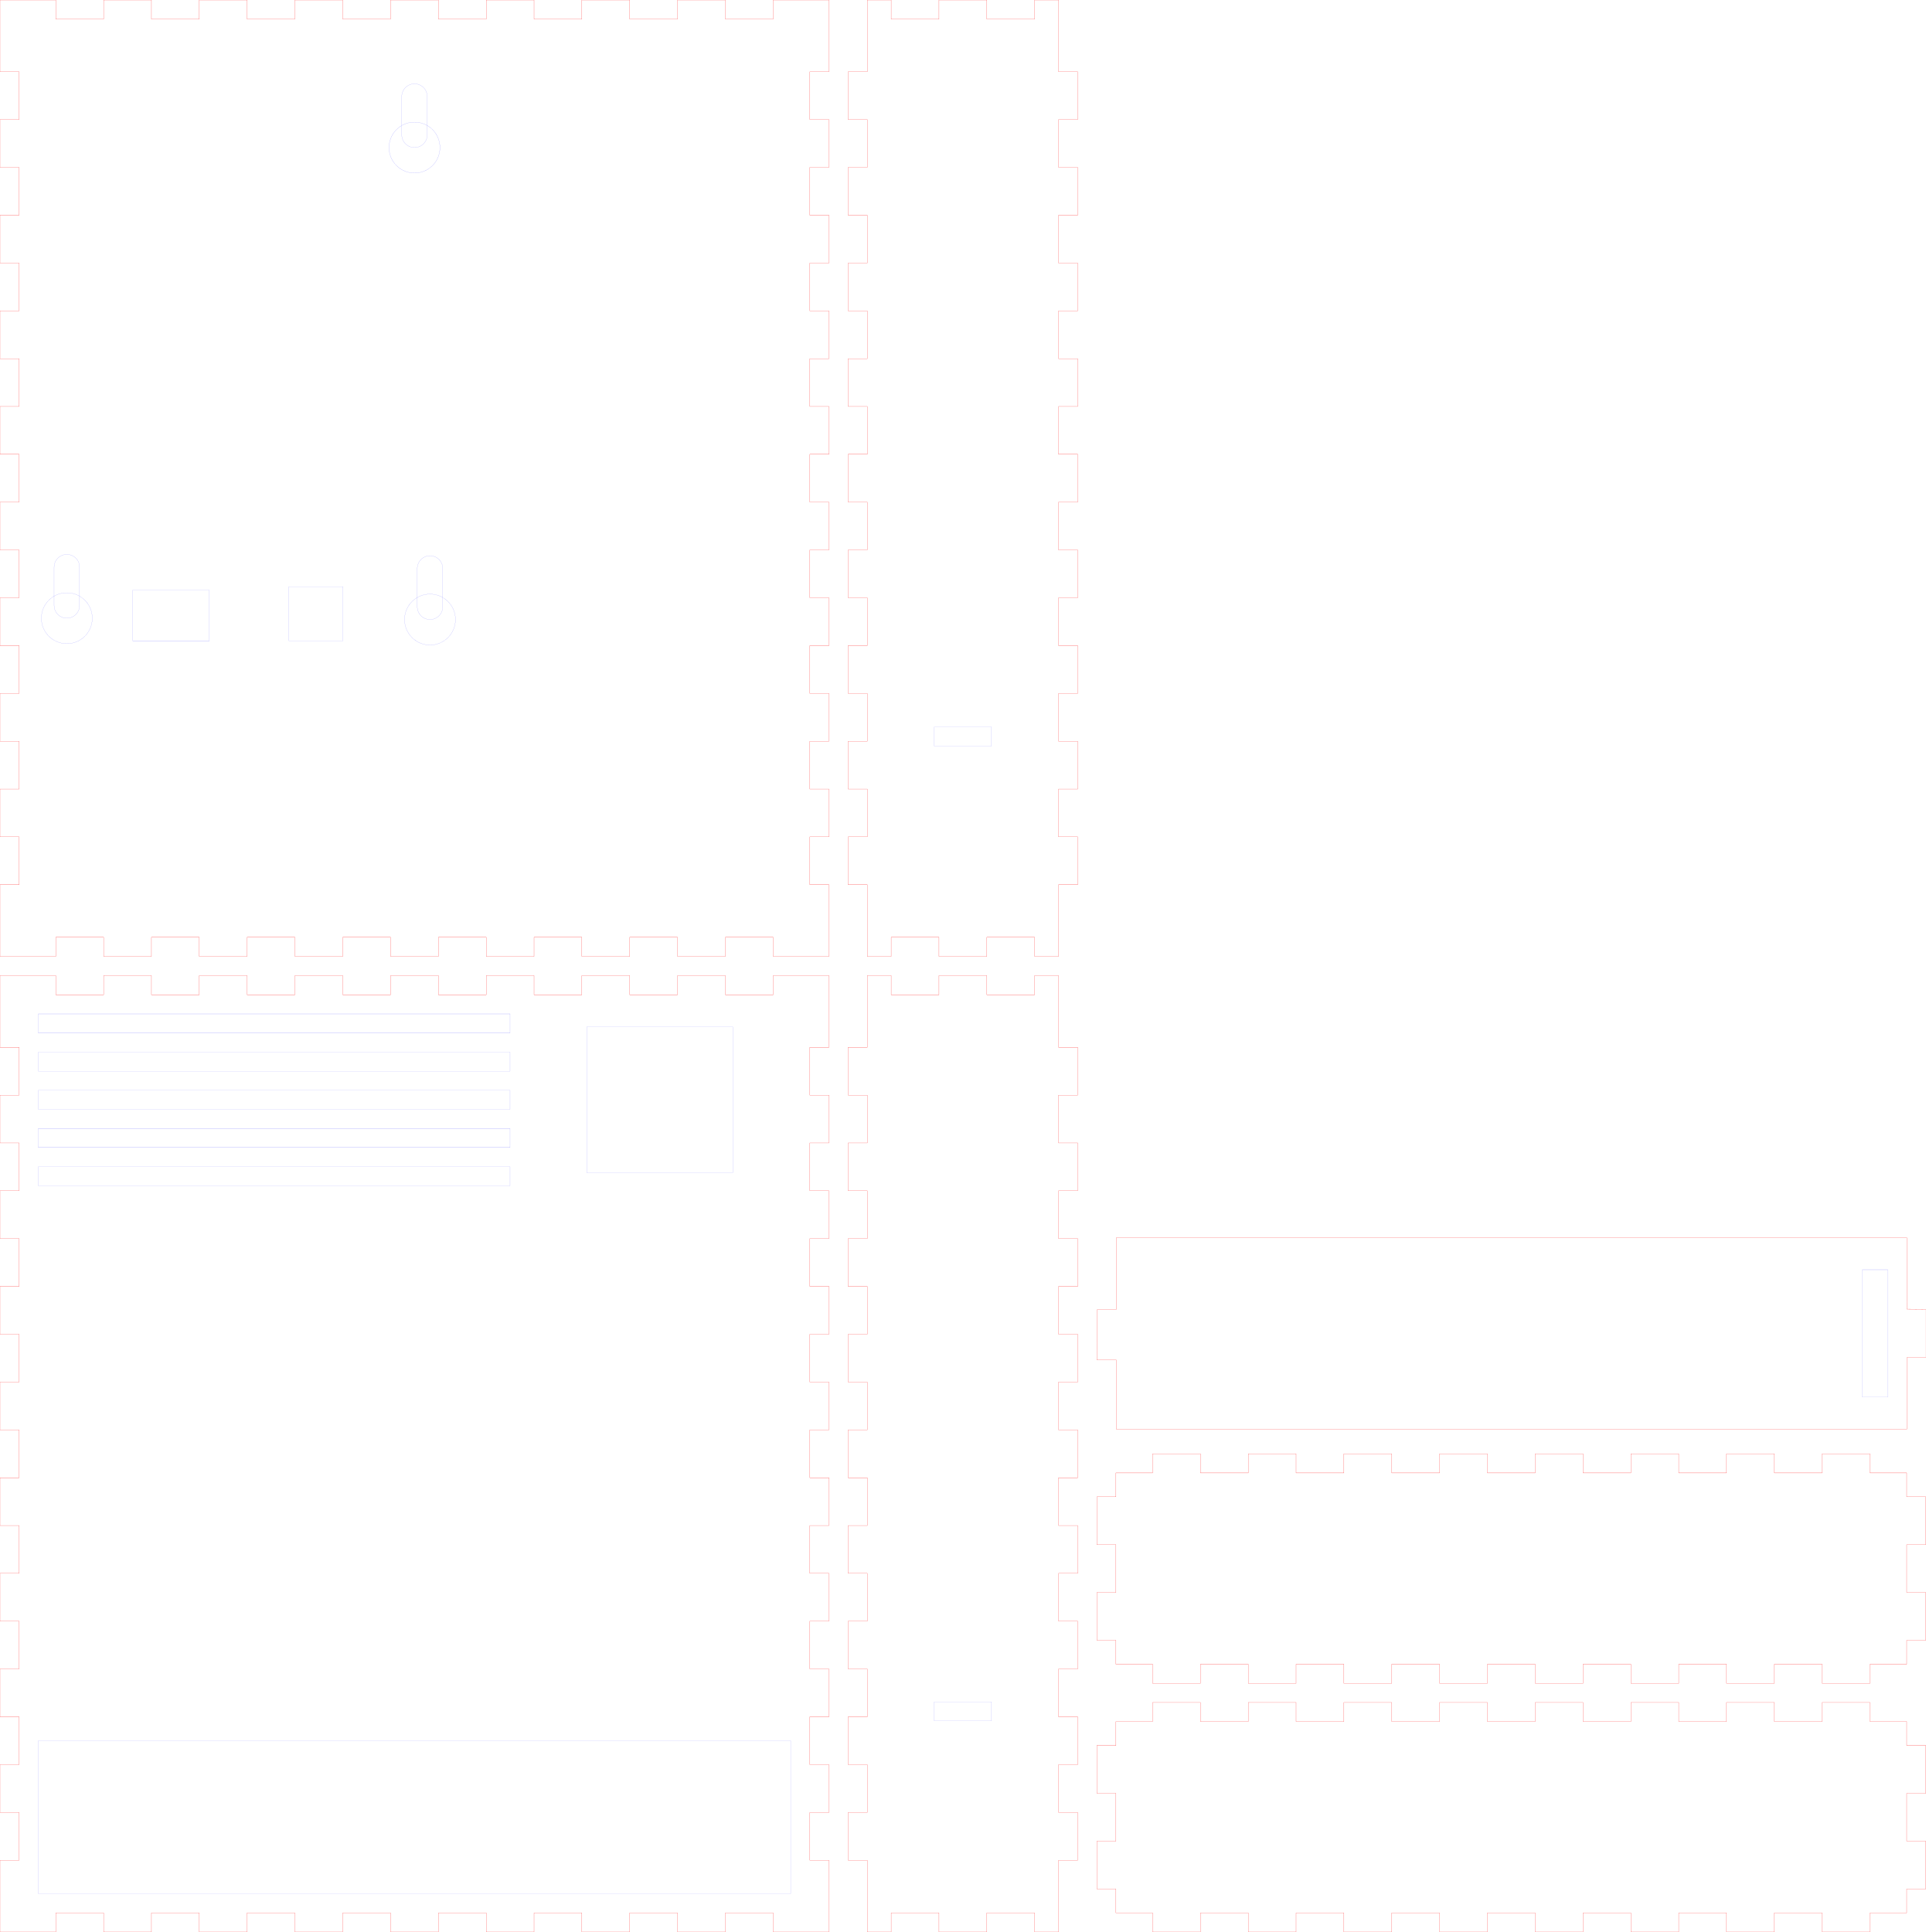
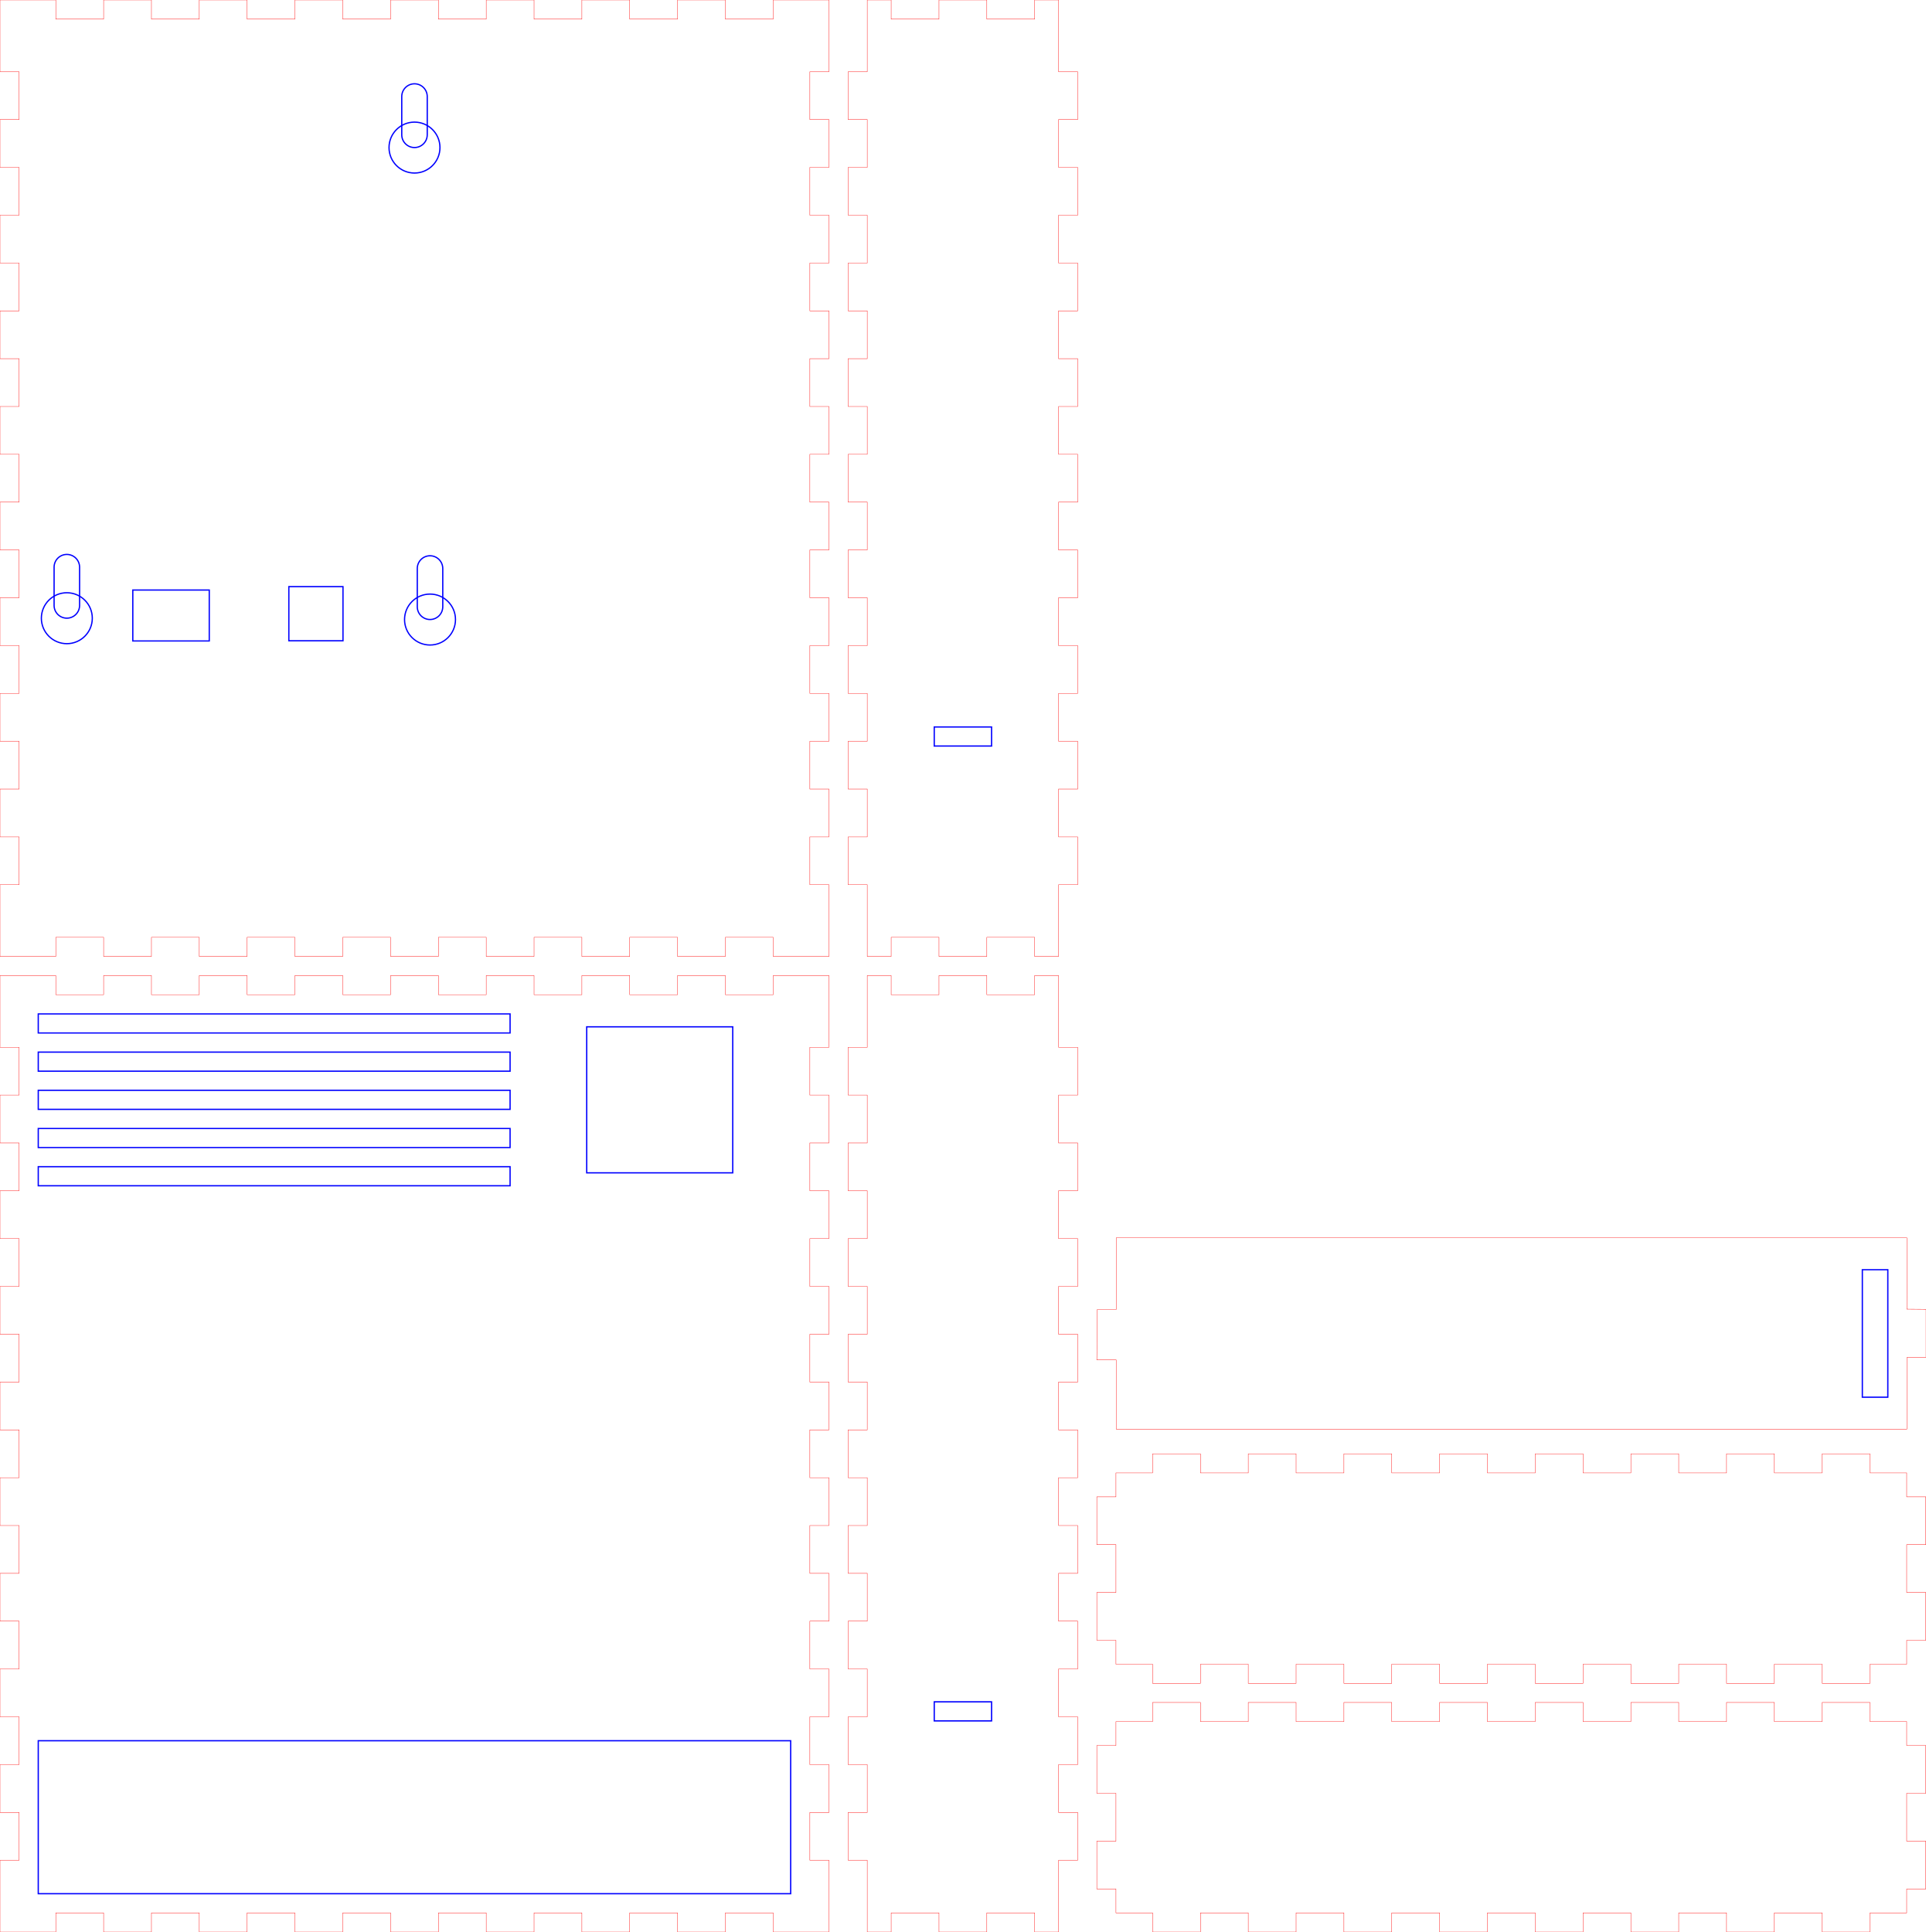
<svg xmlns="http://www.w3.org/2000/svg" width="302mm" height="303mm" viewBox="0 0 302 303" version="1.1" preserveAspectRatio="xMidYMid meet" id="svg9">
  <defs id="defs13" />
  <g id="svgGroup" stroke-linecap="round" fill-rule="evenodd" font-size="9pt" stroke="#000" stroke-width="0.25mm" fill="none" style="stroke:#000;stroke-width:0.25mm;fill:none">
-     <path d="m 0,153 v 11.25 h 3 v 7.5 H 0 v 7.5 h 3 v 7.5 H 0 v 7.5 h 3 v 7.5 H 0 v 7.5 h 3 v 7.5 H 0 v 7.5 h 3 v 7.5 H 0 v 7.5 h 3 v 7.5 H 0 v 7.5 h 3 v 7.5 H 0 v 7.5 h 3 v 7.5 H 0 v 7.5 h 3 v 7.5 H 0 v 7.5 3.75 h 8.75 v -3 h 7.5 v 3 h 7.5 v -3 h 7.5 v 3 h 7.5 v -3 h 7.5 v 3 h 7.5 v -3 h 7.5 v 3 h 7.5 v -3 h 7.5 v 3 h 7.5 v -3 h 7.5 v 3 h 7.5 v -3 h 7.5 v 3 h 7.5 v -3 h 7.5 v 3 H 130 v -11.25 h -3 v -7.5 h 3 v -7.5 h -3 v -7.5 h 3 v -7.5 h -3 v -7.5 h 3 v -7.5 h -3 v -7.5 h 3 v -7.5 h -3 v -7.5 h 3 v -7.5 h -3 v -7.5 h 3 v -7.5 h -3 v -7.5 h 3 v -7.5 h -3 v -7.5 h 3 v -7.5 h -3 v -7.5 h 3 v -7.5 -3.75 h -8.75 v 3 h -7.5 v -3 h -7.5 v 3 h -7.5 v -3 h -7.5 v 3 h -7.5 v -3 h -7.5 v 3 h -7.5 v -3 h -7.5 v 3 h -7.5 v -3 h -7.5 v 3 h -7.5 v -3 h -7.5 v 3 h -7.5 v -3 h -7.5 v 3 h -7.5 v -3 z" id="front_outsideCutPath" stroke="#FF0000" stroke-width="0.1" style="stroke:#ff0000;stroke-width:0.1" vector-effect="non-scaling-stroke" />
-     <path d="m 136,153 v 11.25 h -3 v 7.5 h 3 v 7.5 h -3 v 7.5 h 3 v 7.5 h -3 v 7.5 h 3 v 7.5 h -3 v 7.5 h 3 v 7.5 h -3 v 7.5 h 3 v 7.5 h -3 v 7.5 h 3 v 7.5 h -3 v 7.5 h 3 v 7.5 h -3 v 7.5 h 3 v 7.5 h -3 v 7.5 h 3 v 7.5 3.75 h 3.75 v -3 h 7.5 v 3 h 7.5 v -3 h 7.5 v 3 H 166 v -11.25 h 3 v -7.5 h -3 v -7.5 h 3 v -7.5 h -3 v -7.5 h 3 v -7.5 h -3 v -7.5 h 3 v -7.5 h -3 v -7.5 h 3 v -7.5 h -3 v -7.5 h 3 v -7.5 h -3 v -7.5 h 3 v -7.5 h -3 v -7.5 h 3 v -7.5 h -3 v -7.5 h 3 v -7.5 h -3 v -7.5 -3.75 h -3.75 v 3 h -7.5 v -3 h -7.5 v 3 h -7.5 v -3 z" id="left_outsideCutPath" stroke="#FF0000" stroke-width="0.1" style="stroke:#ff0000;stroke-width:0.1" vector-effect="non-scaling-stroke" />
-     <path d="m 175,270 v 3.75 h -3 v 7.5 h 3 v 7.5 h -3 v 7.5 h 3 V 300 h 5.75 v 3 h 7.5 v -3 h 7.5 v 3 h 7.5 v -3 h 7.5 v 3 h 7.5 v -3 h 7.5 v 3 h 7.5 v -3 h 7.5 v 3 h 7.5 v -3 h 7.5 v 3 h 7.5 v -3 h 7.5 v 3 h 7.5 v -3 h 7.5 v 3 h 7.5 v -3 H 299 v -3.75 h 3 v -7.5 h -3 v -7.5 h 3 v -7.5 h -3 V 270 h -5.75 v -3 h -7.5 v 3 h -7.5 v -3 h -7.5 v 3 h -7.5 v -3 h -7.5 v 3 h -7.5 v -3 h -7.5 v 3 h -7.5 v -3 h -7.5 v 3 h -7.5 v -3 h -7.5 v 3 h -7.5 v -3 h -7.5 v 3 h -7.5 v -3 h -7.5 v 3 z" id="top_outsideCutPath" stroke="#FF0000" stroke-width="0.1" style="stroke:#ff0000;stroke-width:0.1" vector-effect="non-scaling-stroke" />
-     <path d="m 0,0 v 11.25 h 3 v 7.5 H 0 v 7.5 h 3 v 7.5 H 0 v 7.5 h 3 v 7.5 H 0 v 7.5 h 3 v 7.5 H 0 v 7.5 h 3 v 7.5 H 0 v 7.5 h 3 v 7.5 H 0 v 7.5 h 3 v 7.5 H 0 v 7.5 h 3 v 7.5 H 0 v 7.5 h 3 v 7.5 H 0 v 7.5 3.75 h 8.75 v -3 h 7.5 v 3 h 7.5 v -3 h 7.5 v 3 h 7.5 v -3 h 7.5 v 3 h 7.5 v -3 h 7.5 v 3 h 7.5 v -3 h 7.5 v 3 h 7.5 v -3 h 7.5 v 3 h 7.5 v -3 h 7.5 v 3 h 7.5 v -3 h 7.5 v 3 H 130 v -11.25 h -3 v -7.5 h 3 v -7.5 h -3 v -7.5 h 3 v -7.5 h -3 v -7.5 h 3 v -7.5 h -3 v -7.5 h 3 v -7.5 h -3 v -7.5 h 3 v -7.5 h -3 v -7.5 h 3 v -7.5 h -3 v -7.5 h 3 v -7.5 h -3 v -7.5 h 3 v -7.5 h -3 v -7.5 h 3 V 3.75 0 h -8.75 v 3 h -7.5 V 0 h -7.5 v 3 h -7.5 V 0 h -7.5 v 3 h -7.5 V 0 h -7.5 v 3 h -7.5 V 0 h -7.5 v 3 h -7.5 V 0 h -7.5 v 3 h -7.5 V 0 h -7.5 v 3 h -7.5 V 0 h -7.5 V 3 H 8.75 V 0 Z" id="back_outsideCutPath" stroke="#FF0000" stroke-width="0.1" style="stroke:#ff0000;stroke-width:0.1" vector-effect="non-scaling-stroke" />
-     <path d="m 136,0 v 11.25 h -3 v 7.5 h 3 v 7.5 h -3 v 7.5 h 3 v 7.5 h -3 v 7.5 h 3 v 7.5 h -3 v 7.5 h 3 v 7.5 h -3 v 7.5 h 3 v 7.5 h -3 v 7.5 h 3 v 7.5 h -3 v 7.5 h 3 v 7.5 h -3 v 7.5 h 3 v 7.5 h -3 v 7.5 h 3 v 7.5 3.75 h 3.75 v -3 h 7.5 v 3 h 7.5 v -3 h 7.5 v 3 H 166 v -11.25 h 3 v -7.5 h -3 v -7.5 h 3 v -7.5 h -3 v -7.5 h 3 v -7.5 h -3 v -7.5 h 3 v -7.5 h -3 v -7.5 h 3 v -7.5 h -3 v -7.5 h 3 v -7.5 h -3 v -7.5 h 3 v -7.5 h -3 v -7.5 h 3 v -7.5 h -3 v -7.5 h 3 v -7.5 h -3 V 3.75 0 h -3.75 v 3 h -7.5 V 0 h -7.5 v 3 h -7.5 V 0 Z" id="right_outsideCutPath" stroke="#FF0000" stroke-width="0.1" style="stroke:#ff0000;stroke-width:0.1" vector-effect="non-scaling-stroke" />
-     <path d="m 175,231 v 3.75 h -3 v 7.5 h 3 v 7.5 h -3 v 7.5 h 3 V 261 h 5.75 v 3 h 7.5 v -3 h 7.5 v 3 h 7.5 v -3 h 7.5 v 3 h 7.5 v -3 h 7.5 v 3 h 7.5 v -3 h 7.5 v 3 h 7.5 v -3 h 7.5 v 3 h 7.5 v -3 h 7.5 v 3 h 7.5 v -3 h 7.5 v 3 h 7.5 v -3 H 299 v -3.75 h 3 v -7.5 h -3 v -7.5 h 3 v -7.5 h -3 V 231 h -5.75 v -3 h -7.5 v 3 h -7.5 v -3 h -7.5 v 3 h -7.5 v -3 h -7.5 v 3 h -7.5 v -3 h -7.5 v 3 h -7.5 v -3 h -7.5 v 3 h -7.5 v -3 h -7.5 v 3 h -7.5 v -3 h -7.5 v 3 h -7.5 v -3 h -7.5 v 3 z" id="bottom_outsideCutPath" stroke="#FF0000" stroke-width="0.1" style="stroke:#ff0000;stroke-width:0.1" vector-effect="non-scaling-stroke" />
-     <rect style="fill-opacity:0;fill-rule:evenodd;stroke:#0000ff;stroke-width:0.01;stroke-dasharray:none;stroke-opacity:1;paint-order:normal" id="right_hole" width="8.99" height="2.99" x="146.505" y="114.015" />
-     <rect style="fill-opacity:0;fill-rule:evenodd;stroke:#0000ff;stroke-width:0.01;stroke-dasharray:none;stroke-opacity:1;paint-order:normal" id="left_hole" width="8.99" height="2.99" x="146.505" y="266.905" />
-     <rect style="fill-opacity:0;fill-rule:evenodd;stroke:#0000ff;stroke-width:0.01;stroke-dasharray:none;stroke-opacity:1;paint-order:normal" id="led_hole" width="117.99" height="23.99" x="6" y="273.005" />
-     <g id="g11687" transform="translate(-0.01400838,-22.21959)">
-       <rect style="fill-opacity:0;fill-rule:evenodd;stroke:#0000ff;stroke-width:0.01;stroke-dasharray:none;stroke-opacity:1;paint-order:normal" id="rect11620" width="73.99" height="2.99" x="6.014" y="181.234" ry="0" />
-       <rect style="fill-opacity:0;fill-rule:evenodd;stroke:#0000ff;stroke-width:0.01;stroke-dasharray:none;stroke-opacity:1;paint-order:normal" id="rect11691" width="73.99" height="2.99" x="6.014" y="187.224" ry="0" />
-       <rect style="fill-opacity:0;fill-rule:evenodd;stroke:#0000ff;stroke-width:0.01;stroke-dasharray:none;stroke-opacity:1;paint-order:normal" id="rect11693" width="73.99" height="2.99" x="6.014" y="193.214" ry="0" />
-       <rect style="fill-opacity:0;fill-rule:evenodd;stroke:#0000ff;stroke-width:0.01;stroke-dasharray:none;stroke-opacity:1;paint-order:normal" id="rect11695" width="73.99" height="2.99" x="6.014" y="199.204" ry="0" />
-       <rect style="fill-opacity:0;fill-rule:evenodd;stroke:#0000ff;stroke-width:0.01;stroke-dasharray:none;stroke-opacity:1;paint-order:normal" id="rect11697" width="73.99" height="2.99" x="6.014" y="205.194" ry="0" />
+     <path d="m 0,153 v 11.25 h 3 v 7.5 H 0 v 7.5 h 3 v 7.5 H 0 v 7.5 h 3 v 7.5 H 0 v 7.5 h 3 v 7.5 H 0 v 7.5 h 3 v 7.5 H 0 v 7.5 h 3 v 7.5 H 0 v 7.5 h 3 v 7.5 H 0 v 7.5 h 3 v 7.5 H 0 v 7.5 h 3 v 7.5 H 0 v 7.5 3.75 h 8.75 v -3 h 7.5 v 3 h 7.5 v -3 h 7.5 v 3 h 7.5 v -3 h 7.5 v 3 h 7.5 v -3 h 7.5 v 3 h 7.5 v -3 h 7.5 v 3 h 7.5 v -3 h 7.5 v 3 h 7.5 v -3 h 7.5 v 3 h 7.5 v -3 h 7.5 v 3 H 130 v -11.25 h -3 v -7.5 h 3 v -7.5 h -3 v -7.5 h 3 v -7.5 h -3 v -7.5 h 3 v -7.5 h -3 v -7.5 h 3 v -7.5 h -3 v -7.5 h 3 v -7.5 h -3 v -7.5 h 3 v -7.5 h -3 v -7.5 h 3 v -7.5 h -3 v -7.5 h 3 v -7.5 h -3 v -7.5 h 3 v -7.5 -3.75 h -8.75 v 3 h -7.5 v -3 h -7.5 v 3 h -7.5 v -3 h -7.5 v 3 h -7.5 v -3 h -7.5 v 3 h -7.5 v -3 h -7.5 v 3 h -7.5 v -3 h -7.5 v 3 h -7.5 v -3 h -7.5 v 3 h -7.5 v -3 h -7.5 v 3 h -7.5 v -3 z" id="front_outsideCutPath" stroke="#FF0000" stroke-width="0.1" style="stroke:#ff0000;stroke-width:0.2;stroke-dasharray:none" vector-effect="non-scaling-stroke" />
+     <path d="m 136,153 v 11.25 h -3 v 7.5 h 3 v 7.5 h -3 v 7.5 h 3 v 7.5 h -3 v 7.5 h 3 v 7.5 h -3 v 7.5 h 3 v 7.5 h -3 v 7.5 h 3 v 7.5 h -3 v 7.5 h 3 v 7.5 h -3 v 7.5 h 3 v 7.5 h -3 v 7.5 h 3 v 7.5 h -3 v 7.5 h 3 v 7.5 3.75 h 3.75 v -3 h 7.5 v 3 h 7.5 v -3 h 7.5 v 3 H 166 v -11.25 h 3 v -7.5 h -3 v -7.5 h 3 v -7.5 h -3 v -7.5 h 3 v -7.5 h -3 v -7.5 h 3 v -7.5 h -3 v -7.5 h 3 v -7.5 h -3 v -7.5 h 3 v -7.5 h -3 v -7.5 h 3 v -7.5 h -3 v -7.5 h 3 v -7.5 h -3 v -7.5 h 3 v -7.5 h -3 v -7.5 -3.75 h -3.75 v 3 h -7.5 v -3 h -7.5 v 3 h -7.5 v -3 z" id="left_outsideCutPath" stroke="#FF0000" stroke-width="0.1" style="stroke:#ff0000;stroke-width:0.2;stroke-dasharray:none" vector-effect="non-scaling-stroke" />
+     <path d="m 175,270 v 3.75 h -3 v 7.5 h 3 v 7.5 h -3 v 7.5 h 3 V 300 h 5.75 v 3 h 7.5 v -3 h 7.5 v 3 h 7.5 v -3 h 7.5 v 3 h 7.5 v -3 h 7.5 v 3 h 7.5 v -3 h 7.5 v 3 h 7.5 v -3 h 7.5 v 3 h 7.5 v -3 h 7.5 v 3 h 7.5 v -3 h 7.5 v 3 h 7.5 v -3 H 299 v -3.75 h 3 v -7.5 h -3 v -7.5 h 3 v -7.5 h -3 V 270 h -5.75 v -3 h -7.5 v 3 h -7.5 v -3 h -7.5 v 3 h -7.5 v -3 h -7.5 v 3 h -7.5 v -3 h -7.5 v 3 h -7.5 v -3 h -7.5 v 3 h -7.5 v -3 h -7.5 v 3 h -7.5 v -3 h -7.5 v 3 h -7.5 v -3 h -7.5 v 3 z" id="top_outsideCutPath" stroke="#FF0000" stroke-width="0.1" style="stroke:#ff0000;stroke-width:0.2;stroke-dasharray:none" vector-effect="non-scaling-stroke" />
+     <path d="m 0,0 v 11.25 h 3 v 7.5 H 0 v 7.5 h 3 v 7.5 H 0 v 7.5 h 3 v 7.5 H 0 v 7.5 h 3 v 7.5 H 0 v 7.5 h 3 v 7.5 H 0 v 7.5 h 3 v 7.5 H 0 v 7.5 h 3 v 7.5 H 0 v 7.5 h 3 v 7.5 H 0 v 7.5 h 3 v 7.5 H 0 v 7.5 3.75 h 8.75 v -3 h 7.5 v 3 h 7.5 v -3 h 7.5 v 3 h 7.5 v -3 h 7.5 v 3 h 7.5 v -3 h 7.5 v 3 h 7.5 v -3 h 7.5 v 3 h 7.5 v -3 h 7.5 v 3 h 7.5 v -3 h 7.5 v 3 h 7.5 v -3 h 7.5 v 3 H 130 v -11.25 h -3 v -7.5 h 3 v -7.5 h -3 v -7.5 h 3 v -7.5 h -3 v -7.5 h 3 v -7.5 h -3 v -7.5 h 3 v -7.5 h -3 v -7.5 h 3 v -7.5 h -3 v -7.5 h 3 v -7.5 h -3 v -7.5 h 3 v -7.5 h -3 v -7.5 h 3 v -7.5 h -3 v -7.5 h 3 V 3.75 0 h -8.75 v 3 h -7.5 V 0 h -7.5 v 3 h -7.5 V 0 h -7.5 v 3 h -7.5 V 0 h -7.5 v 3 h -7.5 V 0 h -7.5 v 3 h -7.5 V 0 h -7.5 v 3 h -7.5 V 0 h -7.5 v 3 h -7.5 V 0 h -7.5 V 3 H 8.75 V 0 Z" id="back_outsideCutPath" stroke="#FF0000" stroke-width="0.1" style="stroke:#ff0000;stroke-width:0.2;stroke-dasharray:none" vector-effect="non-scaling-stroke" />
+     <path d="m 136,0 v 11.25 h -3 v 7.5 h 3 v 7.5 h -3 v 7.5 h 3 v 7.5 h -3 v 7.5 h 3 v 7.5 h -3 v 7.5 h 3 v 7.5 h -3 v 7.5 h 3 v 7.5 h -3 v 7.5 h 3 v 7.5 h -3 v 7.5 h 3 v 7.5 h -3 v 7.5 h 3 v 7.5 h -3 v 7.5 h 3 v 7.5 3.75 h 3.75 v -3 h 7.5 v 3 h 7.5 v -3 h 7.5 v 3 H 166 v -11.25 h 3 v -7.5 h -3 v -7.5 h 3 v -7.5 h -3 v -7.5 h 3 v -7.5 h -3 v -7.5 h 3 v -7.5 h -3 v -7.5 h 3 v -7.5 h -3 v -7.5 h 3 v -7.5 h -3 v -7.5 h 3 v -7.5 h -3 v -7.5 h 3 v -7.5 h -3 v -7.5 h 3 v -7.5 h -3 V 3.75 0 h -3.75 v 3 h -7.5 V 0 h -7.5 v 3 h -7.5 V 0 Z" id="right_outsideCutPath" stroke="#FF0000" stroke-width="0.1" style="stroke:#ff0000;stroke-width:0.2;stroke-dasharray:none" vector-effect="non-scaling-stroke" />
+     <path d="m 175,231 v 3.75 h -3 v 7.5 h 3 v 7.5 h -3 v 7.5 h 3 V 261 h 5.75 v 3 h 7.5 v -3 h 7.5 v 3 h 7.5 v -3 h 7.5 v 3 h 7.5 v -3 h 7.5 v 3 h 7.5 v -3 h 7.5 v 3 h 7.5 v -3 h 7.5 v 3 h 7.5 v -3 h 7.5 v 3 h 7.5 v -3 h 7.5 v 3 h 7.5 v -3 H 299 v -3.75 h 3 v -7.5 h -3 v -7.5 h 3 v -7.5 h -3 V 231 h -5.75 v -3 h -7.5 v 3 h -7.5 v -3 h -7.5 v 3 h -7.5 v -3 h -7.5 v 3 h -7.5 v -3 h -7.5 v 3 h -7.5 v -3 h -7.5 v 3 h -7.5 v -3 h -7.5 v 3 h -7.5 v -3 h -7.5 v 3 h -7.5 v -3 h -7.5 v 3 z" id="bottom_outsideCutPath" stroke="#FF0000" stroke-width="0.1" style="stroke:#ff0000;stroke-width:0.2;stroke-dasharray:none" vector-effect="non-scaling-stroke" />
+     <rect style="fill-opacity:0;fill-rule:evenodd;stroke:#0000ff;stroke-width:0.2;stroke-dasharray:none;stroke-opacity:1;paint-order:normal" id="right_hole" width="8.99" height="2.99" x="146.505" y="114.015" />
+     <rect style="fill-opacity:0;fill-rule:evenodd;stroke:#0000ff;stroke-width:0.2;stroke-dasharray:none;stroke-opacity:1;paint-order:normal" id="left_hole" width="8.99" height="2.99" x="146.505" y="266.905" />
+     <rect style="fill-opacity:0;fill-rule:evenodd;stroke:#0000ff;stroke-width:0.2;stroke-dasharray:none;stroke-opacity:1;paint-order:normal" id="led_hole" width="117.99" height="23.99" x="6" y="273.005" />
+     <g id="g11687" transform="translate(-0.01400838,-22.21959)" style="stroke-width:0.2;stroke-dasharray:none">
+       <rect style="fill-opacity:0;fill-rule:evenodd;stroke:#0000ff;stroke-width:0.2;stroke-dasharray:none;stroke-opacity:1;paint-order:normal" id="rect11620" width="73.99" height="2.99" x="6.014" y="181.234" ry="0" />
+       <rect style="fill-opacity:0;fill-rule:evenodd;stroke:#0000ff;stroke-width:0.2;stroke-dasharray:none;stroke-opacity:1;paint-order:normal" id="rect11691" width="73.99" height="2.99" x="6.014" y="187.224" ry="0" />
+       <rect style="fill-opacity:0;fill-rule:evenodd;stroke:#0000ff;stroke-width:0.2;stroke-dasharray:none;stroke-opacity:1;paint-order:normal" id="rect11693" width="73.99" height="2.99" x="6.014" y="193.214" ry="0" />
+       <rect style="fill-opacity:0;fill-rule:evenodd;stroke:#0000ff;stroke-width:0.2;stroke-dasharray:none;stroke-opacity:1;paint-order:normal" id="rect11695" width="73.99" height="2.99" x="6.014" y="199.204" ry="0" />
+       <rect style="fill-opacity:0;fill-rule:evenodd;stroke:#0000ff;stroke-width:0.2;stroke-dasharray:none;stroke-opacity:1;paint-order:normal" id="rect11697" width="73.99" height="2.99" x="6.014" y="205.194" ry="0" />
    </g>
-     <rect style="fill-opacity:0;fill-rule:evenodd;stroke:#0000ff;stroke-width:0.01;stroke-dasharray:none;stroke-opacity:1;paint-order:normal" id="rect11689" width="22.9" height="22.9" x="92.005" y="161.039" />
-     <rect style="fill-opacity:0;fill-rule:evenodd;stroke:#0000ff;stroke-width:0.01;stroke-dasharray:none;stroke-opacity:1;paint-order:normal" id="rect11726" width="11.99" height="7.99" x="20.826" y="92.534" />
-     <rect style="fill-opacity:0;fill-rule:evenodd;stroke:#0000ff;stroke-width:0.01;stroke-dasharray:none;stroke-opacity:1;paint-order:normal" id="rect11728" width="8.49" height="8.491" x="-53.786" y="92.005" transform="scale(-1,1)" />
-     <g id="g1801" transform="translate(-10.62614,-11.08704)">
-       <rect style="fill-opacity:0;fill-rule:evenodd;stroke:#0000ff;stroke-width:0.01;stroke-dasharray:none;stroke-opacity:1;paint-order:normal" id="rect306" width="3.997" height="9.997" x="73.628" y="24.229" ry="1.999" />
-       <circle style="fill-opacity:0;fill-rule:evenodd;stroke:#0000ff;stroke-width:0.011;stroke-dasharray:none;stroke-opacity:1" id="path967" cx="75.626" cy="34.232" r="3.994" />
+     <rect style="fill-opacity:0;fill-rule:evenodd;stroke:#0000ff;stroke-width:0.2;stroke-dasharray:none;stroke-opacity:1;paint-order:normal" id="rect11689" width="22.9" height="22.9" x="92.005" y="161.039" />
+     <rect style="fill-opacity:0;fill-rule:evenodd;stroke:#0000ff;stroke-width:0.2;stroke-dasharray:none;stroke-opacity:1;paint-order:normal" id="rect11726" width="11.99" height="7.99" x="20.826" y="92.534" />
+     <rect style="fill-opacity:0;fill-rule:evenodd;stroke:#0000ff;stroke-width:0.2;stroke-dasharray:none;stroke-opacity:1;paint-order:normal" id="rect11728" width="8.49" height="8.491" x="-53.786" y="92.005" transform="scale(-1,1)" />
+     <g id="g1801" transform="translate(-10.62614,-11.08704)" style="stroke-width:0.2;stroke-dasharray:none">
+       <rect style="fill-opacity:0;fill-rule:evenodd;stroke:#0000ff;stroke-width:0.2;stroke-dasharray:none;stroke-opacity:1;paint-order:normal" id="rect306" width="3.997" height="9.997" x="73.628" y="24.229" ry="1.999" />
+       <circle style="fill-opacity:0;fill-rule:evenodd;stroke:#0000ff;stroke-width:0.2;stroke-dasharray:none;stroke-opacity:1" id="path967" cx="75.626" cy="34.232" r="3.994" />
    </g>
-     <g id="g1823" transform="translate(-65.14524,62.72331)">
-       <rect style="fill-opacity:0;fill-rule:evenodd;stroke:#0000ff;stroke-width:0.01;stroke-dasharray:none;stroke-opacity:1;paint-order:normal" id="rect1819" width="3.997" height="9.997" x="73.628" y="24.229" ry="1.999" />
-       <circle style="fill-opacity:0;fill-rule:evenodd;stroke:#0000ff;stroke-width:0.01;stroke-dasharray:none;stroke-opacity:1" id="circle1821" cx="75.626" cy="34.232" r="3.994" />
+     <g id="g1823" transform="translate(-65.14524,62.72331)" style="stroke-width:0.2;stroke-dasharray:none">
+       <rect style="fill-opacity:0;fill-rule:evenodd;stroke:#0000ff;stroke-width:0.2;stroke-dasharray:none;stroke-opacity:1;paint-order:normal" id="rect1819" width="3.997" height="9.997" x="73.628" y="24.229" ry="1.999" />
+       <circle style="fill-opacity:0;fill-rule:evenodd;stroke:#0000ff;stroke-width:0.2;stroke-dasharray:none;stroke-opacity:1" id="circle1821" cx="75.626" cy="34.232" r="3.994" />
    </g>
-     <g id="g1829" transform="translate(-8.191705,62.9333)">
-       <rect style="fill-opacity:0;fill-rule:evenodd;stroke:#0000ff;stroke-width:0.01;stroke-dasharray:none;stroke-opacity:1;paint-order:normal" id="rect1825" width="3.997" height="9.997" x="73.628" y="24.229" ry="1.999" />
-       <circle style="fill-opacity:0;fill-rule:evenodd;stroke:#0000ff;stroke-width:0.01;stroke-dasharray:none;stroke-opacity:1" id="circle1827" cx="75.626" cy="34.232" r="3.994" />
+     <g id="g1829" transform="translate(-8.191705,62.9333)" style="stroke-width:0.2;stroke-dasharray:none">
+       <rect style="fill-opacity:0;fill-rule:evenodd;stroke:#0000ff;stroke-width:0.2;stroke-dasharray:none;stroke-opacity:1;paint-order:normal" id="rect1825" width="3.997" height="9.997" x="73.628" y="24.229" ry="1.999" />
+       <circle style="fill-opacity:0;fill-rule:evenodd;stroke:#0000ff;stroke-width:0.2;stroke-dasharray:none;stroke-opacity:1" id="circle1827" cx="75.626" cy="34.232" r="3.994" />
    </g>
-     <path d="m 175.038,194.129 v 3.75 0 7.5 h -2.973 l -0.065,7.897 3.037,-0.001 v 7.104 0 3.75 h 5.75 v 0 h 7.5 v 0 h 7.5 v 0 h 7.5 v 0 h 7.5 v 0 h 7.5 v 0 h 7.5 v 0 h 7.5 v 0 h 7.5 v 0 h 7.5 v 0 h 7.5 v 0 h 7.5 v 0 h 7.5 v 0 h 7.5 v 0 h 7.5 v 0 h 7.5 v 0 h 5.75 v -3.75 0 l 0.011,-7.5 h 2.989 v -7.537 l -3.013,-0.025 0.013,-7.438 v 0 -3.75 h -5.75 v 0 h -7.5 v 0 h -7.5 v 0 h -7.5 v 0 h -7.5 v 0 h -7.5 v 0 h -7.5 v 0 h -7.5 v 0 h -7.5 v 0 h -7.5 v 0 h -7.5 v 0 h -7.5 v 0 h -7.5 v 0 h -7.5 v 0 h -7.5 v 0 h -7.5 v 0 z" id="path870" stroke="#FF0000" stroke-width="0.1" style="stroke:#ff0000;stroke-width:0.1" vector-effect="non-scaling-stroke" />
-     <rect style="display:inline;fill-opacity:0;fill-rule:evenodd;stroke:#0000ff;stroke-width:0.01;stroke-dasharray:none;stroke-opacity:1;paint-order:normal" id="rect1000" width="3.996" height="19.996" x="292.047" y="199.131" />
+     <path d="m 175.038,194.129 v 3.75 0 7.5 h -2.973 l -0.065,7.897 3.037,-0.001 v 7.104 0 3.75 h 5.75 v 0 h 7.5 v 0 h 7.5 v 0 h 7.5 v 0 h 7.5 v 0 h 7.5 v 0 h 7.5 v 0 h 7.5 v 0 h 7.5 v 0 h 7.5 v 0 h 7.5 v 0 h 7.5 v 0 h 7.5 v 0 h 7.5 v 0 h 7.5 v 0 h 7.5 v 0 h 5.75 v -3.75 0 l 0.011,-7.5 h 2.989 v -7.537 l -3.013,-0.025 0.013,-7.438 v 0 -3.75 h -5.75 v 0 h -7.5 v 0 h -7.5 v 0 h -7.5 v 0 h -7.5 v 0 h -7.5 v 0 h -7.5 v 0 h -7.5 v 0 h -7.5 v 0 h -7.5 v 0 h -7.5 v 0 h -7.5 v 0 h -7.5 v 0 h -7.5 v 0 h -7.5 v 0 h -7.5 v 0 z" id="path870" stroke="#FF0000" stroke-width="0.1" style="stroke:#ff0000;stroke-width:0.2;stroke-dasharray:none" vector-effect="non-scaling-stroke" />
+     <rect style="display:inline;fill-opacity:0;fill-rule:evenodd;stroke:#0000ff;stroke-width:0.2;stroke-dasharray:none;stroke-opacity:1;paint-order:normal" id="rect1000" width="3.996" height="19.996" x="292.047" y="199.131" />
  </g>
</svg>
